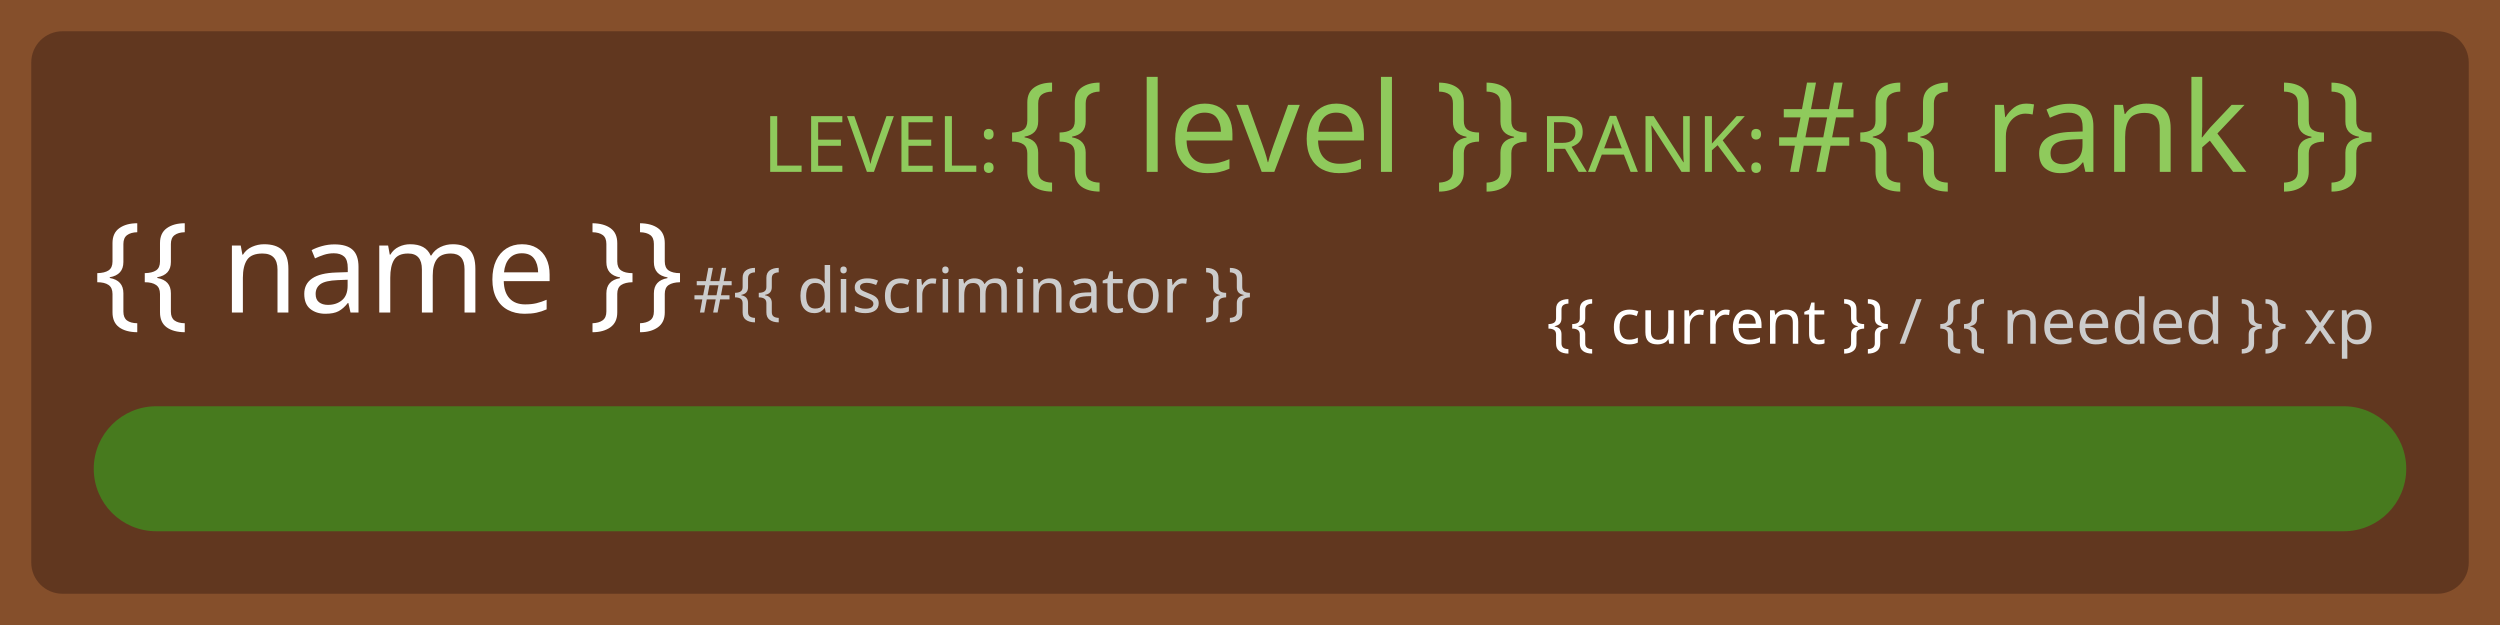
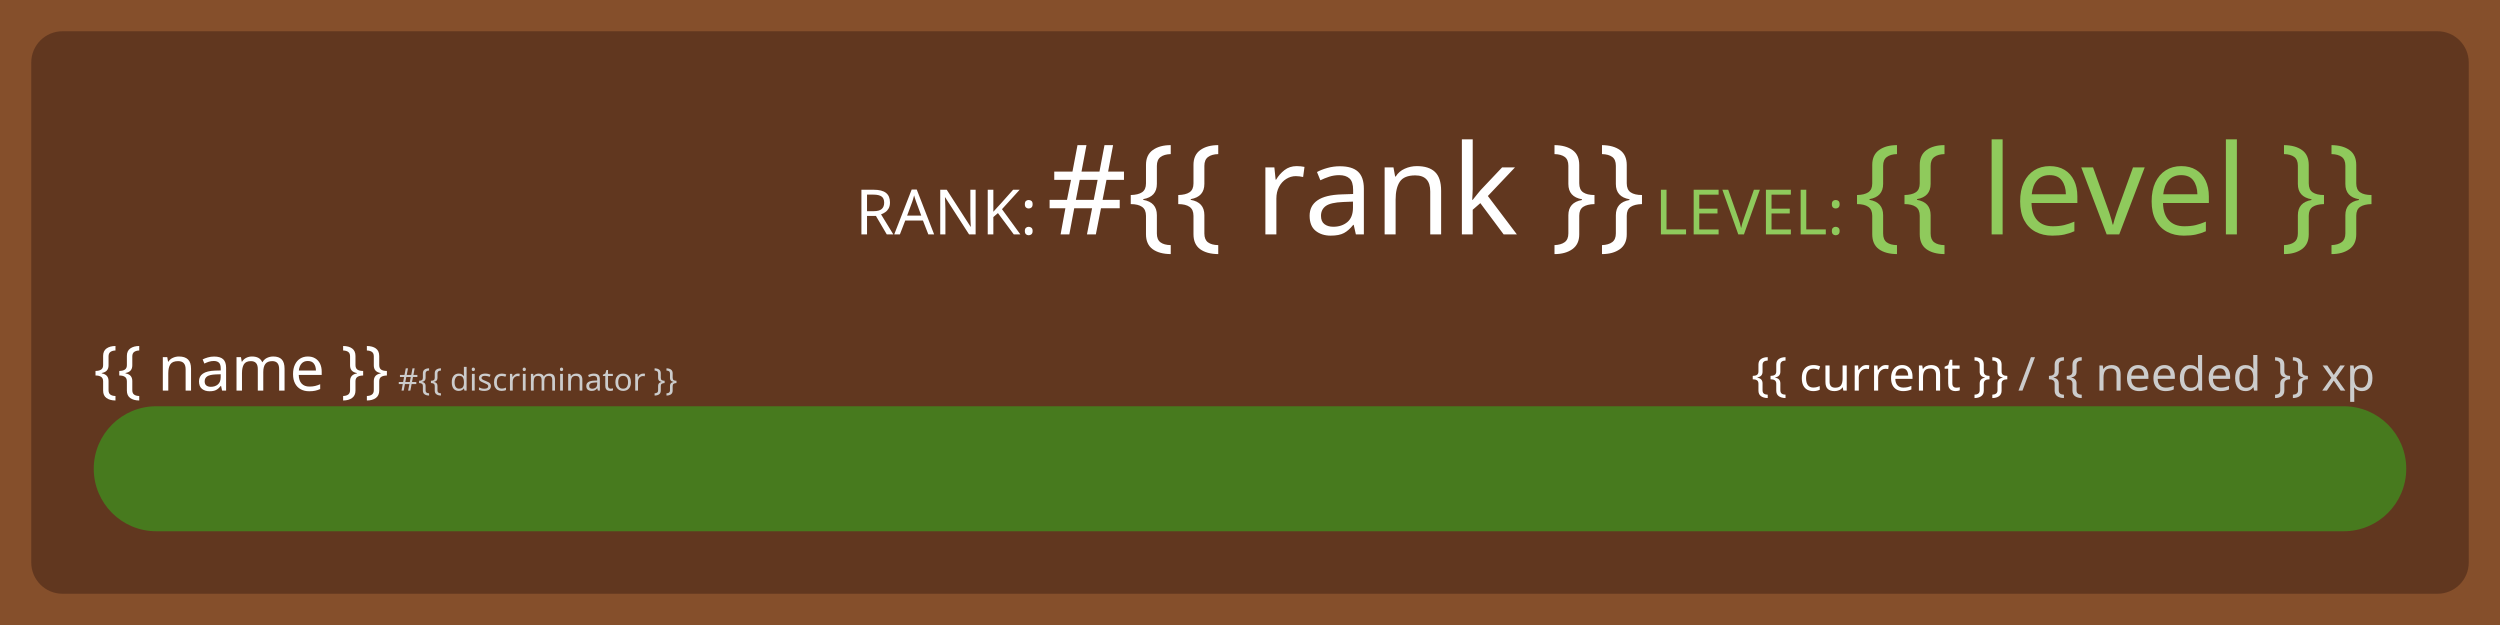
<svg xmlns="http://www.w3.org/2000/svg" version="1.1" width="800" height="200">
  <style>
    .name {
      font-family: Mojang;
-       font-size: 40px;
+       font-size: 20px;
      fill: #FFFFFF;
    }
    .discriminator {
      font-family: Mojang;
-       font-size: 20px;
+       font-size: 10px;
      fill: #CCCCCC;
    }
    .stat {
      font-family: Mojang;
      font-size: 40px;
    }
    .stat-name {
      font-family: Mojang;
-       font-size: 25px;
+       font-size: 20px;
    }
    .rank {
      fill: #FFFFFF;
    }
    .level {
      fill: #8FCA5C;
    }
    .needed {
      font-family: Mojang;
-       font-size: 20px;
+       font-size: 15px;
      fill: #CCCCCC;
    }
    .current {
      font-family: Mojang;
-       font-size: 20px;
+       font-size: 15px;
      fill: #FFFFFF;
    }
  </style>
  <rect width="800" height="200" fill="#854F2B" />
  <rect width="780" height="180" x="10" y="10" rx="10" ry="10" fill="#61371F" />
  <rect width="740" height="40" x="30" y="130" rx="20" ry="20" fill="#477A1E" />
  <rect width="{{ width }}" height="40" x="30" y="130" rx="20" ry="20" fill="#8fCA5C" />
-   <text x="760" y="55" text-anchor="end">
+   <text x="760" y="75" text-anchor="end">
+     <tspan class="stat-name rank">RANK:</tspan>
+     <tspan class="stat rank"> #{{ rank }}  </tspan>
    <tspan class="stat-name level">LEVEL:</tspan>
-     <tspan class="stat level"> {{ level }}  </tspan>
-     <tspan class="stat-name level">RANK:</tspan>
-     <tspan class="stat level"> #{{ rank }}</tspan>
+     <tspan class="stat level"> {{ level }}</tspan>
  </text>
-   <text x="760" y="110" text-anchor="end">
+   <text x="760" y="125" text-anchor="end">
    <tspan class="current">{{ current }}</tspan>
    <tspan class="needed"> / {{ needed }} xp</tspan>
  </text>
-   <text x="30" y="100">
+   <text x="30" y="125">
    <tspan class="name">{{ name }}</tspan>
    <tspan class="discriminator">#{{ discriminator }}</tspan>
  </text>
</svg>
